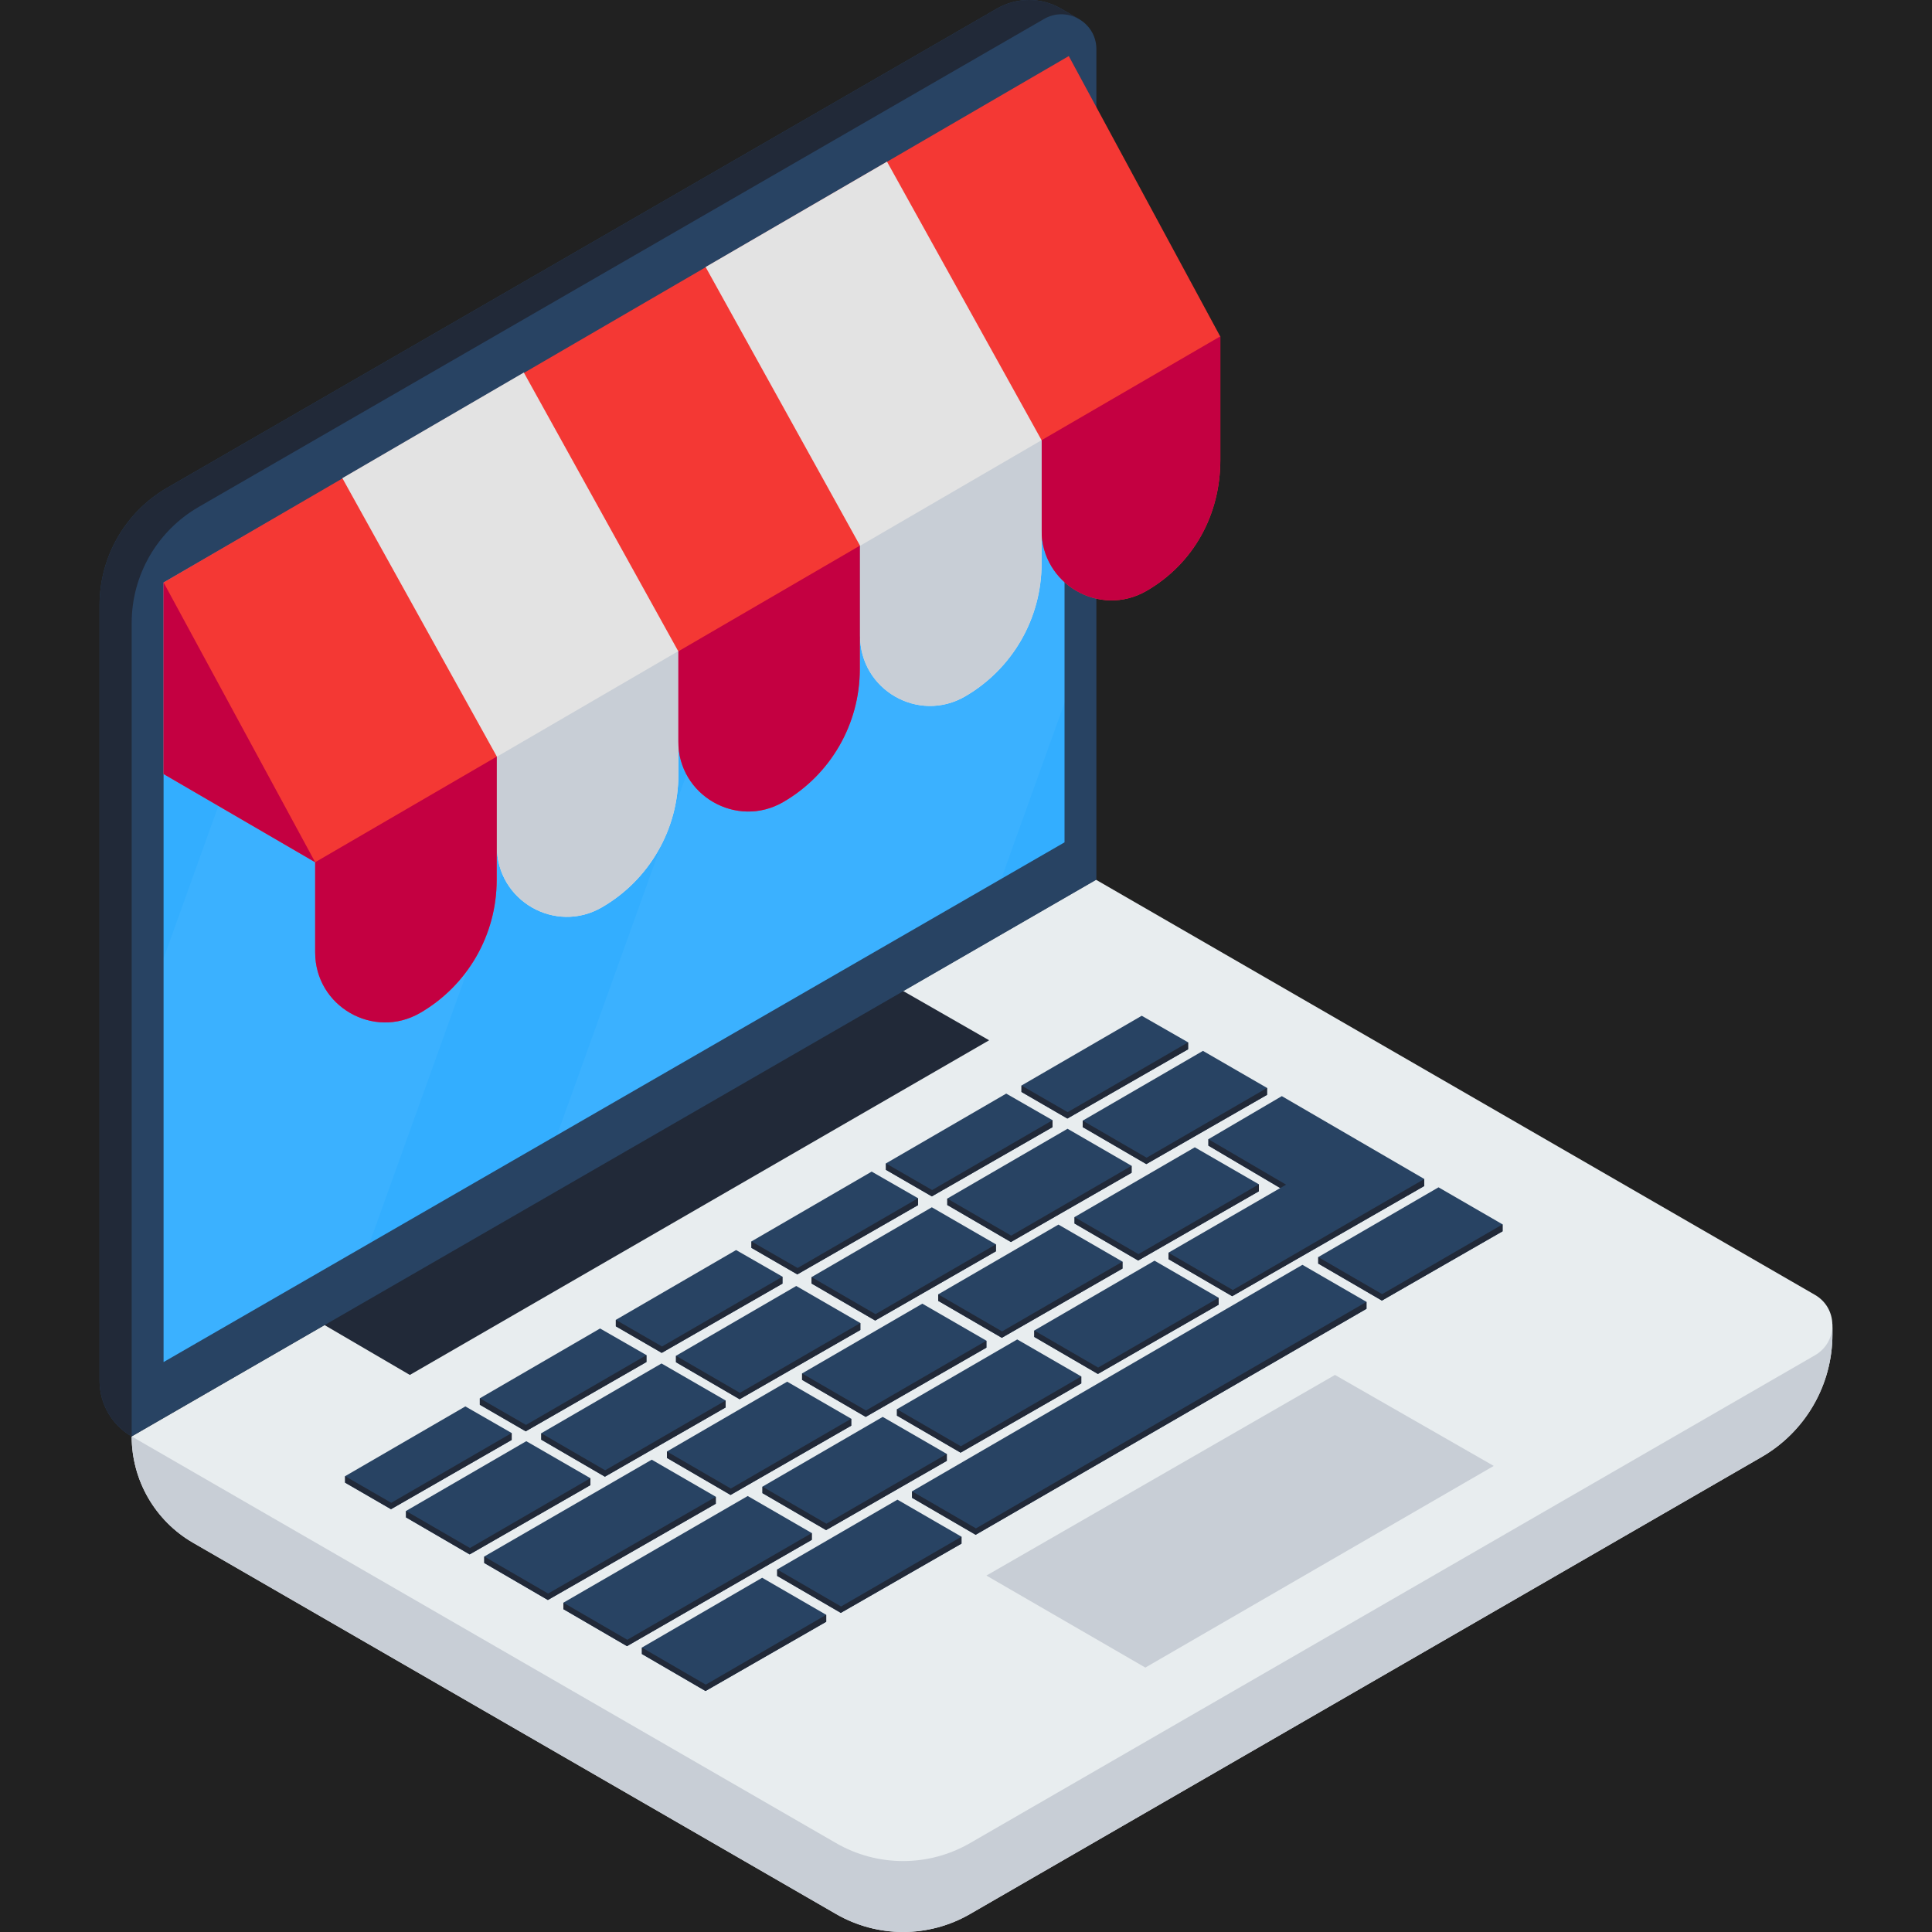
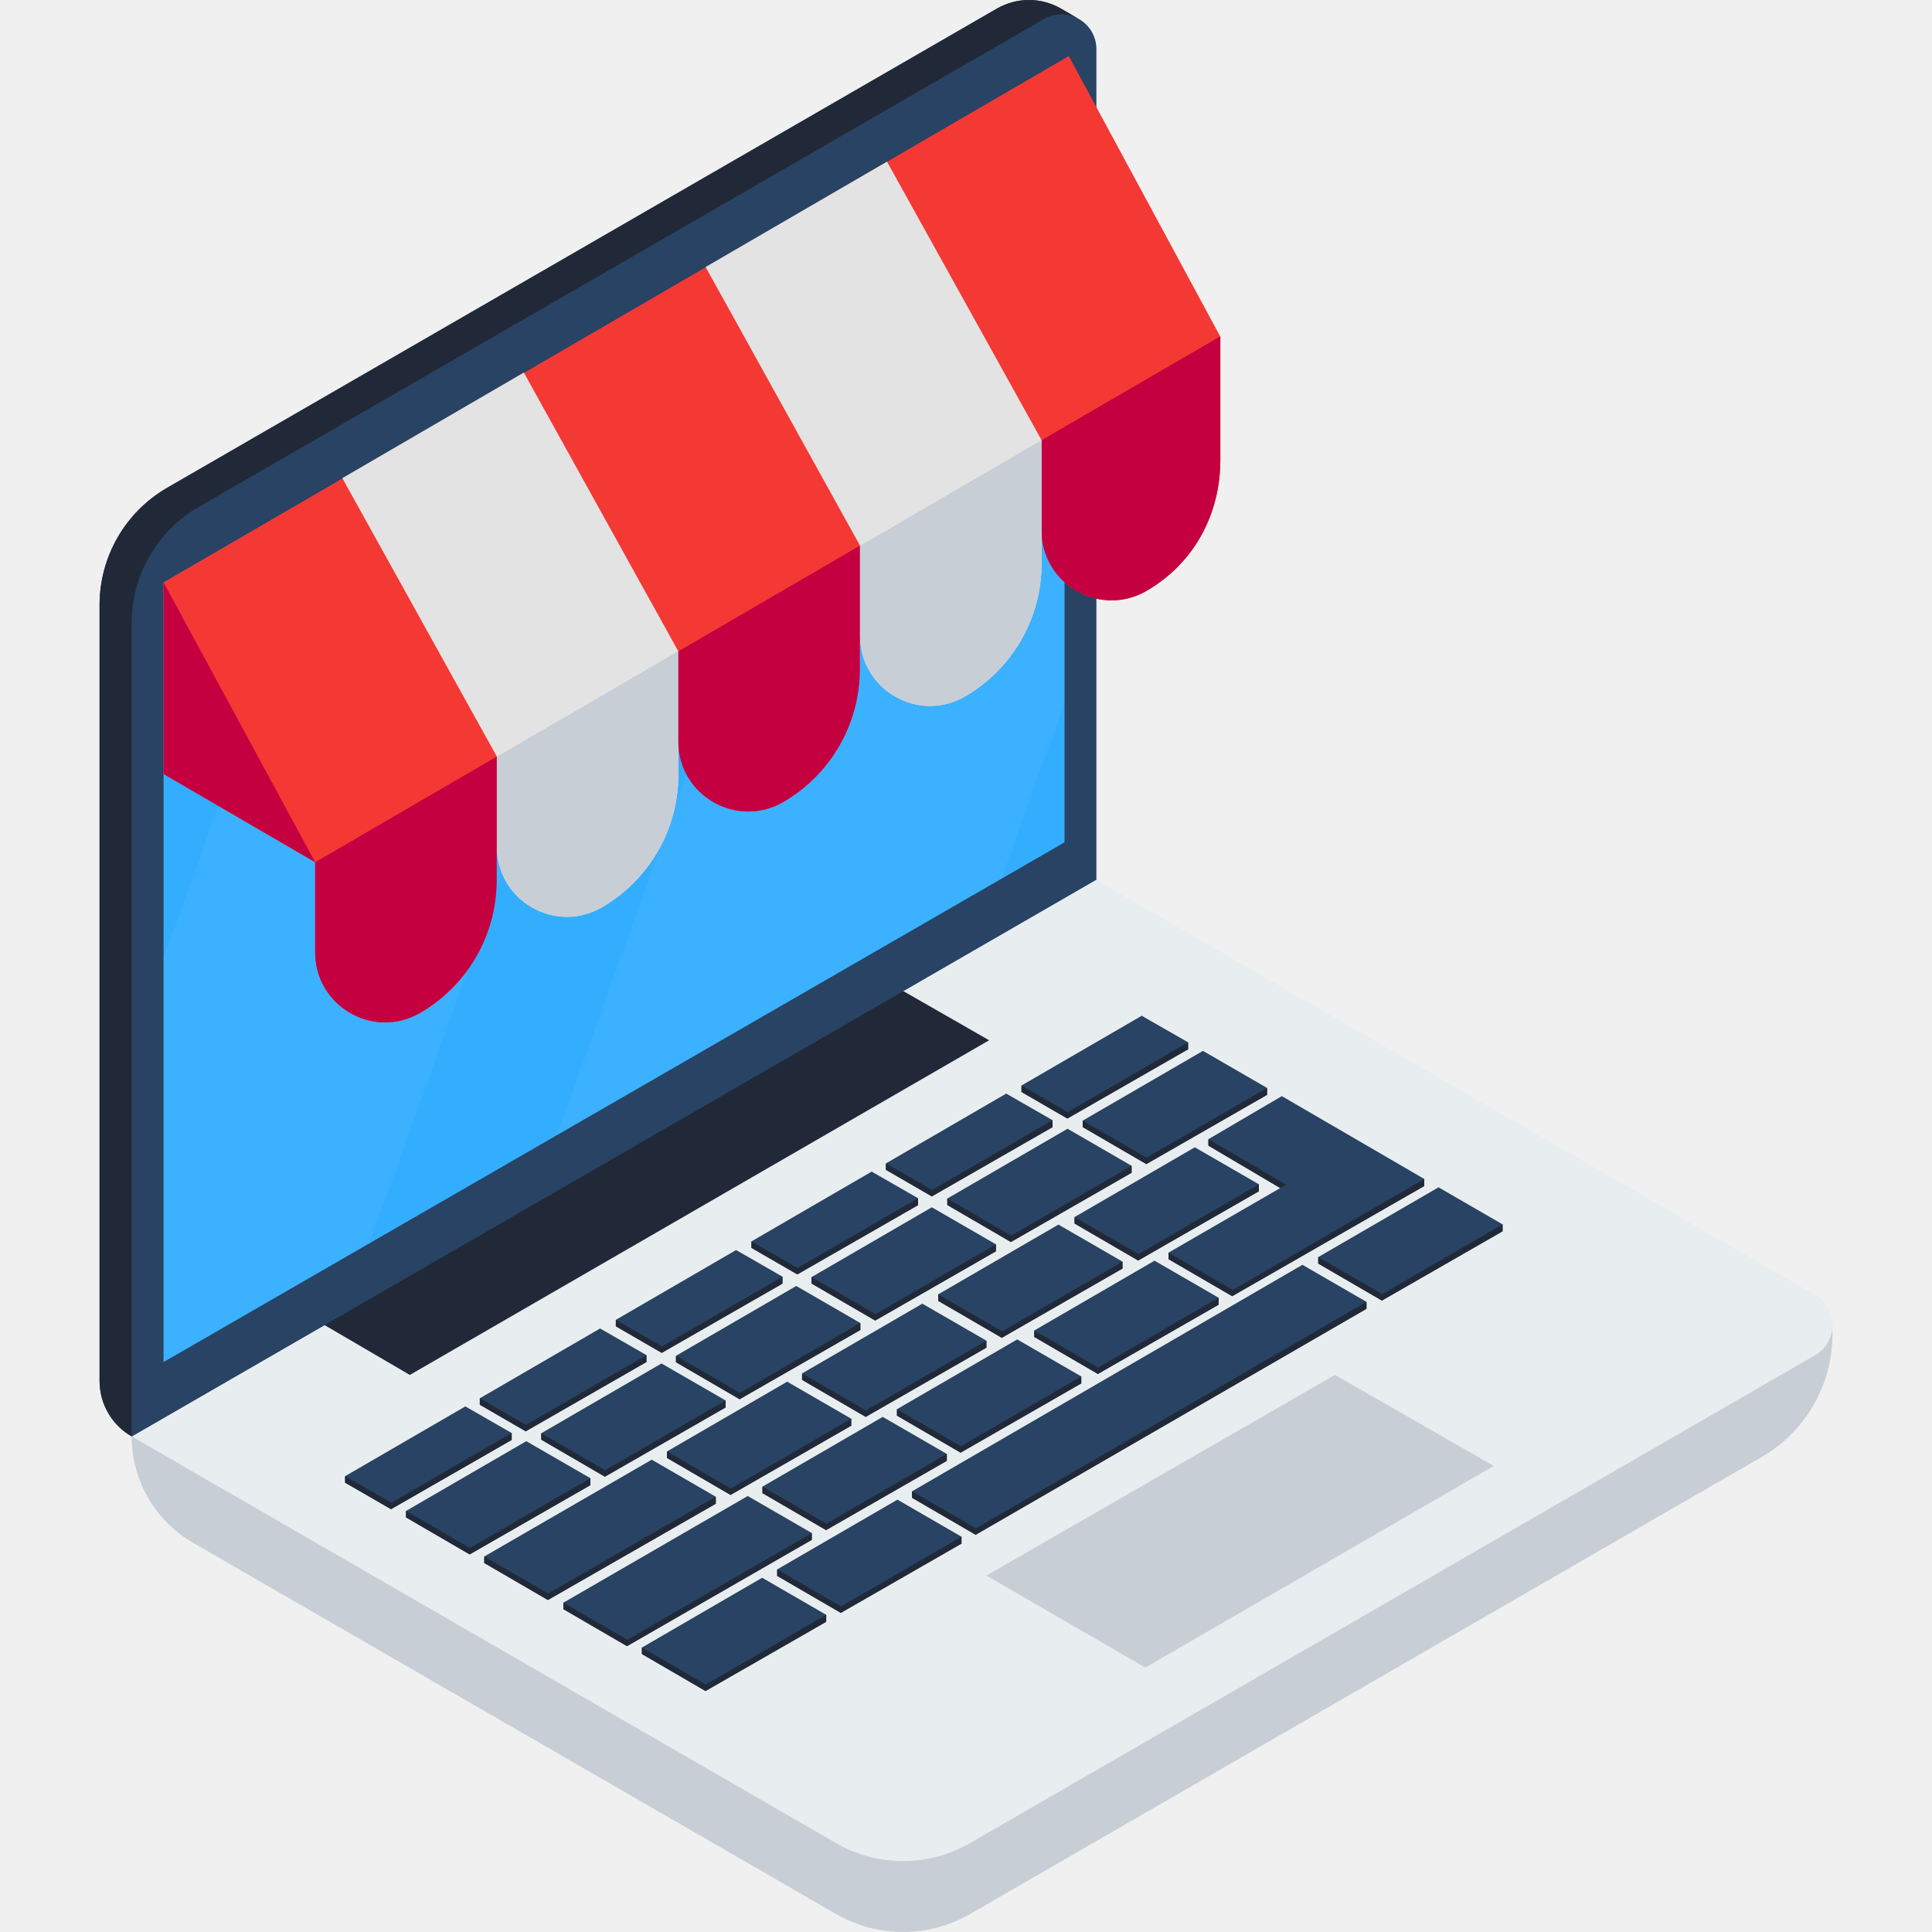
<svg xmlns="http://www.w3.org/2000/svg" width="45" height="45" viewBox="0 0 45 45" fill="none">
  <g clip-path="url(#clip0_41536_88)">
-     <rect width="45" height="45" fill="#212121" />
    <path d="M25.537 20.49L25.218 21.355L4.738 33.338L3.067 33.457L3.81 32.516L24.795 20.49H25.537Z" fill="#424242" />
    <path d="M42.679 30.846C42.674 30.578 42.539 30.313 42.274 30.16L25.526 20.49L3.067 33.457C3.067 34.479 3.613 35.424 4.498 35.935L19.475 44.582C20.44 45.139 21.629 45.139 22.593 44.582L41.032 33.936C42.052 33.347 42.681 32.259 42.681 31.081V30.846L42.679 30.846Z" fill="#E8EDEF" />
    <path d="M42.274 31.567L22.593 42.93C21.629 43.487 20.44 43.487 19.475 42.93L3.067 33.457C3.067 34.479 3.613 35.424 4.498 35.935L19.475 44.582C20.44 45.139 21.629 45.139 22.593 44.582L41.032 33.936C42.052 33.347 42.681 32.259 42.681 31.081V30.863C42.681 31.137 42.545 31.411 42.274 31.567Z" fill="#C8CED6" />
    <path d="M42.679 30.846C42.68 30.852 42.681 30.857 42.681 30.863V30.846L42.679 30.846Z" fill="#D1D1D1" />
    <path d="M7.517 30.839L9.546 32.025L23.039 24.23L21.025 23.076L7.517 30.839Z" fill="#212938" />
    <path d="M10.839 32.758L8.038 34.383V34.534L9.107 35.152L11.918 33.539V33.378L10.839 32.758Z" fill="#284363" />
    <path d="M9.113 35.003L8.038 34.383V34.534L9.107 35.152L11.918 33.539V33.378L9.113 35.003Z" fill="#212938" />
    <path d="M12.258 33.568L9.457 35.193V35.343L10.939 36.205L13.751 34.592V34.43L12.258 33.568Z" fill="#284363" />
    <path d="M10.946 36.056L9.457 35.193V35.343L10.939 36.205L13.751 34.592V34.43L10.946 36.056Z" fill="#212938" />
    <path d="M15.408 31.758L12.607 33.383V33.533L14.089 34.395L16.901 32.782V32.62L15.408 31.758Z" fill="#284363" />
    <path d="M14.095 34.246L12.607 33.383V33.533L14.089 34.395L16.901 32.782V32.62L14.095 34.246Z" fill="#212938" />
    <path d="M18.335 32.182L15.534 33.808V33.958L17.016 34.82L19.827 33.207V33.045L18.335 32.182Z" fill="#284363" />
    <path d="M17.022 34.671L15.534 33.808V33.958L17.016 34.82L19.827 33.207V33.045L17.022 34.671Z" fill="#212938" />
    <path d="M20.56 33.002L17.759 34.627V34.778L19.241 35.639L22.053 34.026V33.865L20.56 33.002Z" fill="#284363" />
    <path d="M19.248 35.49L17.759 34.627V34.778L19.241 35.639L22.053 34.026V33.865L19.248 35.49Z" fill="#212938" />
    <path d="M23.693 31.198L20.892 32.823V32.973L22.374 33.835L25.185 32.222V32.06L23.693 31.198Z" fill="#284363" />
    <path d="M22.38 33.686L20.892 32.823V32.973L22.374 33.835L25.185 32.222V32.06L22.38 33.686Z" fill="#212938" />
    <path d="M26.891 29.364L24.09 30.99V31.14L25.572 32.002L28.384 30.389V30.227L26.891 29.364Z" fill="#284363" />
    <path d="M25.578 31.853L24.09 30.99V31.14L25.572 32.002L28.384 30.389V30.227L25.578 31.853Z" fill="#212938" />
    <path d="M21.483 30.365L18.682 31.99V32.14L20.164 33.002L22.975 31.389V31.227L21.483 30.365Z" fill="#284363" />
    <path d="M20.17 32.853L18.682 31.99V32.14L20.164 33.002L22.975 31.389V31.227L20.17 32.853Z" fill="#212938" />
    <path d="M24.653 28.523L21.852 30.148V30.299L23.334 31.16L26.145 29.547V29.386L24.653 28.523Z" fill="#284363" />
    <path d="M23.34 31.011L21.852 30.148V30.299L23.334 31.16L26.145 29.547V29.386L23.34 31.011Z" fill="#212938" />
    <path d="M27.829 26.723L25.028 28.348V28.498L26.51 29.36L29.322 27.747V27.585L27.829 26.723Z" fill="#284363" />
    <path d="M26.517 29.211L25.028 28.348V28.498L26.51 29.36L29.322 27.747V27.585L26.517 29.211Z" fill="#212938" />
    <path d="M18.546 29.953L15.745 31.579V31.729L17.227 32.591L20.039 30.978V30.816L18.546 29.953Z" fill="#284363" />
    <path d="M17.234 32.442L15.745 31.579V31.729L17.227 32.591L20.039 30.978V30.816L17.234 32.442Z" fill="#212938" />
    <path d="M21.704 28.12L18.903 29.746V29.896L20.385 30.758L23.197 29.145V28.983L21.704 28.12Z" fill="#284363" />
    <path d="M20.392 30.609L18.903 29.746V29.896L20.385 30.758L23.197 29.145V28.983L20.392 30.609Z" fill="#212938" />
    <path d="M24.865 26.291L22.064 27.917V28.067L23.546 28.929L26.357 27.316V27.154L24.865 26.291Z" fill="#284363" />
    <path d="M23.552 28.78L22.064 27.917V28.067L23.546 28.929L26.357 27.316V27.154L23.552 28.78Z" fill="#212938" />
    <path d="M28.019 24.477L25.218 26.102V26.252L26.7 27.114L29.512 25.501V25.34L28.019 24.477Z" fill="#284363" />
    <path d="M26.707 26.965L25.218 26.102V26.252L26.7 27.114L29.512 25.501V25.34L26.707 26.965Z" fill="#212938" />
    <path d="M16.672 34.862L15.18 33.999L11.279 36.254V36.405L12.761 37.267L16.672 35.025V34.863V34.862Z" fill="#284363" />
    <path d="M11.279 36.254V36.405L12.761 37.267L16.672 35.025V34.863L12.767 37.117L11.279 36.254Z" fill="#212938" />
    <path d="M18.905 35.706L17.416 34.845L13.122 37.33V37.48L14.604 38.342L18.908 35.866V35.704L18.905 35.706Z" fill="#284363" />
    <path d="M13.122 37.33V37.48L14.604 38.342L18.908 35.866V35.708L14.611 38.193L13.122 37.33Z" fill="#212938" />
    <path d="M18.905 35.706L18.908 35.708V35.704L18.905 35.706Z" fill="#292929" />
    <path d="M17.752 36.749L14.951 38.375V38.525L16.433 39.387L19.244 37.774V37.612L17.752 36.749Z" fill="#284363" />
    <path d="M16.439 39.238L14.951 38.375V38.525L16.433 39.387L19.244 37.774V37.612L16.439 39.238Z" fill="#212938" />
    <path d="M20.903 34.93L18.102 36.555V36.706L19.584 37.567L22.395 35.954V35.793L20.903 34.93Z" fill="#284363" />
    <path d="M19.59 37.418L18.102 36.555V36.706L19.584 37.567L22.395 35.954V35.793L19.59 37.418Z" fill="#212938" />
    <path d="M30.336 29.46L21.243 34.736V34.886L22.725 35.748L31.828 30.484V30.323L30.336 29.46Z" fill="#284363" />
    <path d="M22.732 35.599L21.243 34.736V34.887L22.725 35.748L31.828 30.485V30.323L22.732 35.599Z" fill="#212938" />
    <path d="M33.506 27.655L30.704 29.28V29.431L32.187 30.293L34.998 28.679V28.518L33.506 27.655Z" fill="#284363" />
    <path d="M32.193 30.143L30.704 29.28V29.431L32.187 30.293L34.998 28.679V28.518L32.193 30.143Z" fill="#212938" />
    <path d="M13.977 30.943L11.176 32.569V32.719L12.245 33.338L15.057 31.724V31.563L13.977 30.943Z" fill="#284363" />
    <path d="M12.252 33.189L11.176 32.569V32.719L12.245 33.338L15.057 31.724V31.563L12.252 33.189Z" fill="#212938" />
    <path d="M17.145 29.116L14.344 30.742V30.892L15.413 31.511L18.225 29.898V29.736L17.145 29.116Z" fill="#284363" />
    <path d="M15.42 31.362L14.344 30.742V30.892L15.413 31.511L18.225 29.898V29.736L15.42 31.362Z" fill="#212938" />
    <path d="M20.303 27.289L17.502 28.915V29.065L18.571 29.683L21.383 28.07V27.909L20.303 27.289Z" fill="#284363" />
    <path d="M18.578 29.534L17.502 28.915V29.065L18.571 29.683L21.383 28.07V27.909L18.578 29.534Z" fill="#212938" />
    <path d="M23.437 25.472L20.635 27.098V27.248L21.704 27.866L24.516 26.253V26.092L23.437 25.472Z" fill="#284363" />
    <path d="M21.711 27.718L20.635 27.098V27.248L21.704 27.866L24.516 26.253V26.092L21.711 27.718Z" fill="#212938" />
    <path d="M26.593 23.659L23.792 25.284V25.434L24.861 26.053L27.673 24.44V24.278L26.593 23.659Z" fill="#284363" />
    <path d="M24.868 25.904L23.792 25.284V25.434L24.861 26.053L27.673 24.44V24.278L24.868 25.904Z" fill="#212938" />
    <path d="M33.173 27.46L29.856 25.531L28.146 26.534V26.684L29.819 27.672L27.216 29.177L27.218 29.179V29.329L28.7 30.191L33.173 27.625V27.463V27.46Z" fill="#284363" />
    <path d="M22.975 36.698L31.094 32.025L34.792 34.144L26.677 38.841L22.975 36.698Z" fill="#C8CED6" />
    <path d="M29.955 27.593L28.146 26.534V26.684L29.819 27.672L29.955 27.593Z" fill="#212938" />
    <path d="M28.715 30.046L28.707 30.042L28.707 30.042L27.218 29.179V29.329L28.7 30.191L33.173 27.625V27.463L31.995 28.143L28.715 30.046Z" fill="#212938" />
    <path d="M25.103 0.428L25.104 0.428L24.712 0.2C24.251 -0.067 23.682 -0.067 23.22 0.2L3.896 11.36C2.92 11.923 2.319 12.964 2.319 14.091V32.165C2.319 32.699 2.605 33.191 3.067 33.457L25.537 20.49V1.146C25.537 0.821 25.354 0.561 25.103 0.428Z" fill="#284363" />
-     <path d="M3.067 14.508C3.067 13.395 3.662 12.366 4.626 11.809L4.644 11.798L24.317 0.442C24.578 0.291 24.87 0.305 25.103 0.428L25.104 0.428L24.712 0.2C24.251 -0.067 23.682 -0.067 23.22 0.2L3.896 11.36C2.92 11.923 2.319 12.964 2.319 14.091V32.165C2.319 32.699 2.605 33.191 3.067 33.457V14.529V14.508Z" fill="#212938" />
+     <path d="M3.067 14.508C3.067 13.395 3.662 12.366 4.626 11.809L4.644 11.798L24.317 0.442C24.578 0.291 24.87 0.305 25.103 0.428L25.104 0.428L24.712 0.2C24.251 -0.067 23.682 -0.067 23.22 0.2L3.896 11.36C2.92 11.923 2.319 12.964 2.319 14.091V32.165C2.319 32.699 2.605 33.191 3.067 33.457V14.529V14.508V14.508Z" fill="#212938" />
    <path d="M3.81 13.568V31.725L24.795 19.62V1.452L3.81 13.568Z" fill="#33AEFF" />
    <g opacity="0.2">
      <path opacity="0.2" d="M12.975 26.438L23.322 20.469L24.795 16.369V1.452L21.204 3.525L12.975 26.438Z" fill="white" />
    </g>
    <g opacity="0.2">
      <path opacity="0.2" d="M16.834 6.048L7.778 11.277L3.81 22.325V31.725L8.605 28.959L16.834 6.048Z" fill="white" />
    </g>
    <path d="M28.421 7.836L24.894 1.306L3.81 13.566V18.029L7.341 20.083V22.183C7.341 23.438 8.699 24.221 9.785 23.593C10.888 22.955 11.568 21.776 11.568 20.502V17.629L15.799 15.172V17.271C15.799 18.525 17.158 19.309 18.243 18.681C19.347 18.042 20.026 16.864 20.026 15.589V12.718L24.26 10.26V12.353C24.26 13.608 25.618 14.391 26.704 13.763C27.807 13.124 28.424 11.986 28.424 10.712V7.834L28.421 7.836Z" fill="#F43834" />
    <path d="M15.797 15.167L12.201 8.677L7.974 11.137L11.574 17.625V19.725C11.574 20.979 12.933 21.762 14.018 21.134C15.122 20.496 15.801 19.317 15.801 18.043V15.165L15.797 15.167Z" fill="#E3E3E3" />
    <path d="M20.66 3.765L16.435 6.219L20.033 12.712V14.812C20.033 16.067 21.391 16.85 22.477 16.222C23.58 15.583 24.26 14.405 24.26 13.13V10.252L20.66 3.765Z" fill="#E3E3E3" />
    <path d="M7.341 20.083V22.183C7.341 23.438 8.699 24.221 9.785 23.593C10.888 22.954 11.568 21.776 11.568 20.502V17.624L7.341 20.083Z" fill="#C40041" />
    <path d="M11.574 17.625V19.725C11.574 20.979 12.933 21.762 14.018 21.134C15.122 20.496 15.801 19.317 15.801 18.043V15.165L11.574 17.625Z" fill="#C8CED6" />
    <path d="M15.799 15.171V17.271C15.799 18.525 17.157 19.309 18.243 18.681C19.347 18.042 20.026 16.864 20.026 15.589V12.711L15.799 15.171Z" fill="#C40041" />
    <path d="M24.26 10.253V12.353C24.26 13.607 25.618 14.391 26.704 13.763C27.807 13.124 28.424 11.986 28.424 10.711V7.834L24.26 10.253Z" fill="#C40041" />
    <path d="M20.033 12.712V14.812C20.033 16.067 21.391 16.85 22.477 16.222C23.58 15.583 24.26 14.405 24.26 13.13V10.253L20.033 12.712Z" fill="#C8CED6" />
    <path d="M7.341 20.083L3.81 18.028V13.566L7.341 20.083Z" fill="#C40041" />
  </g>
  <defs>
    <clipPath id="clip0_41536_88">
      <rect width="45" height="45" fill="white" />
    </clipPath>
  </defs>
</svg>
